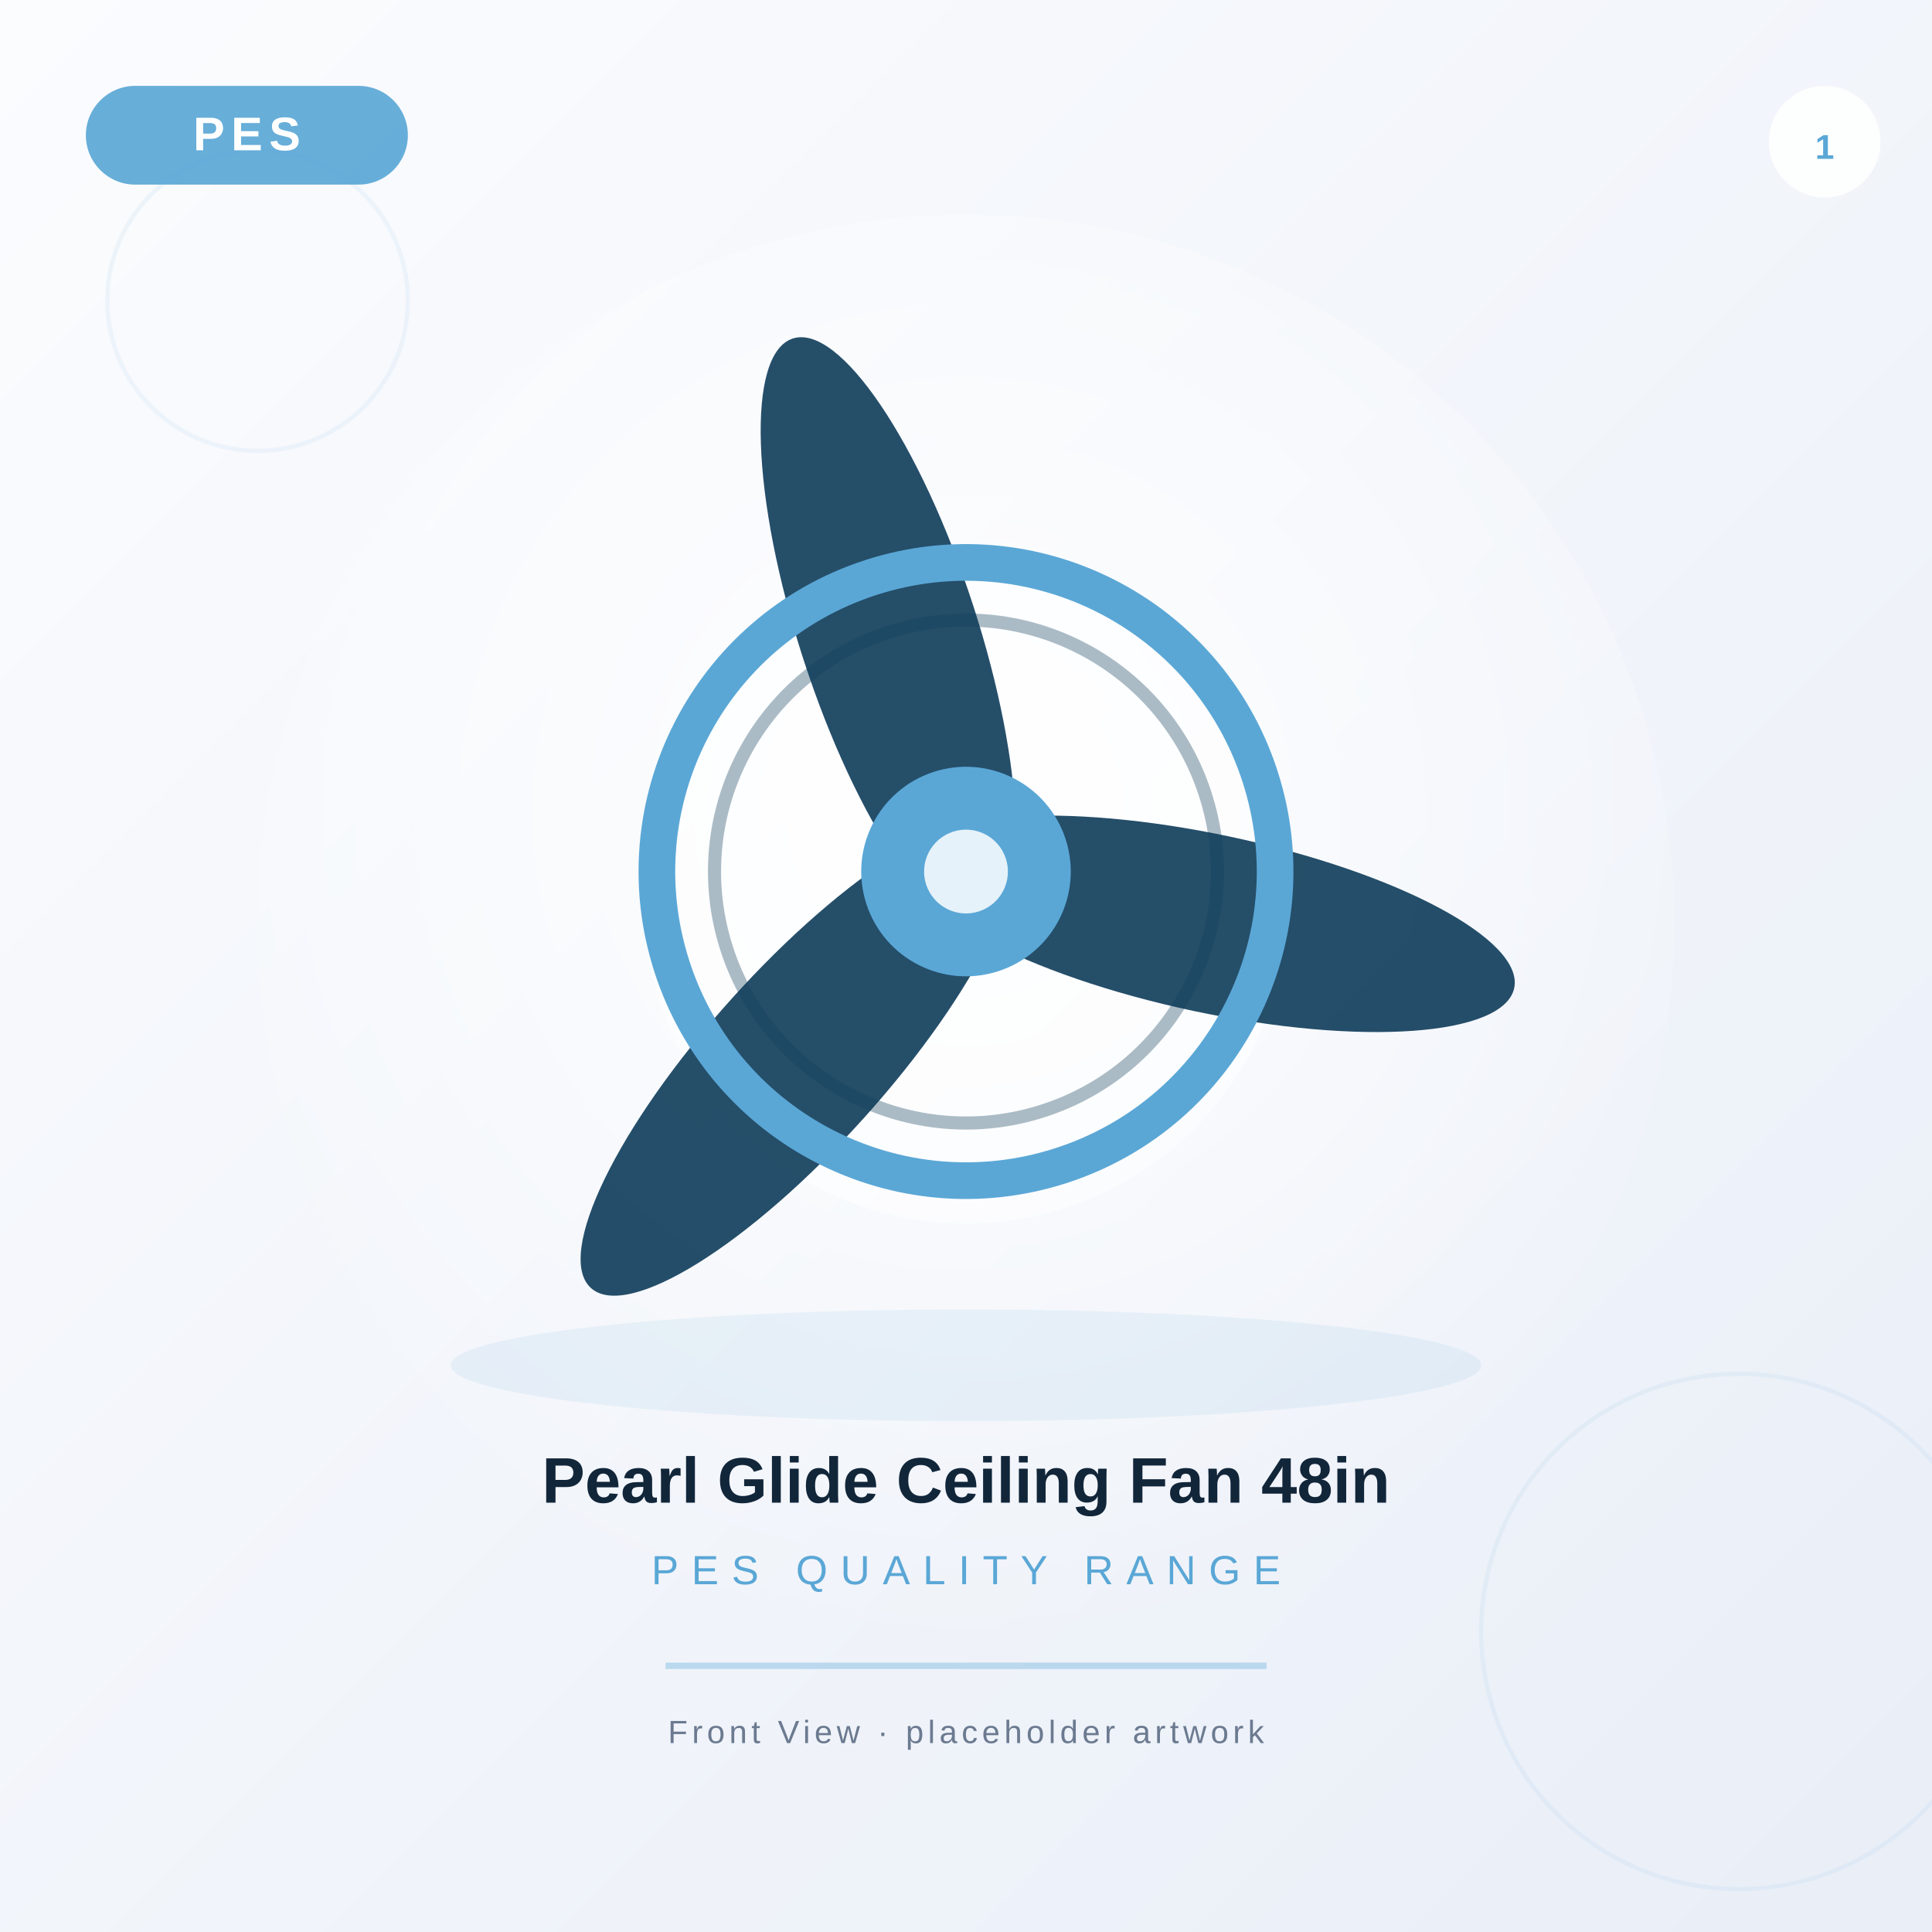
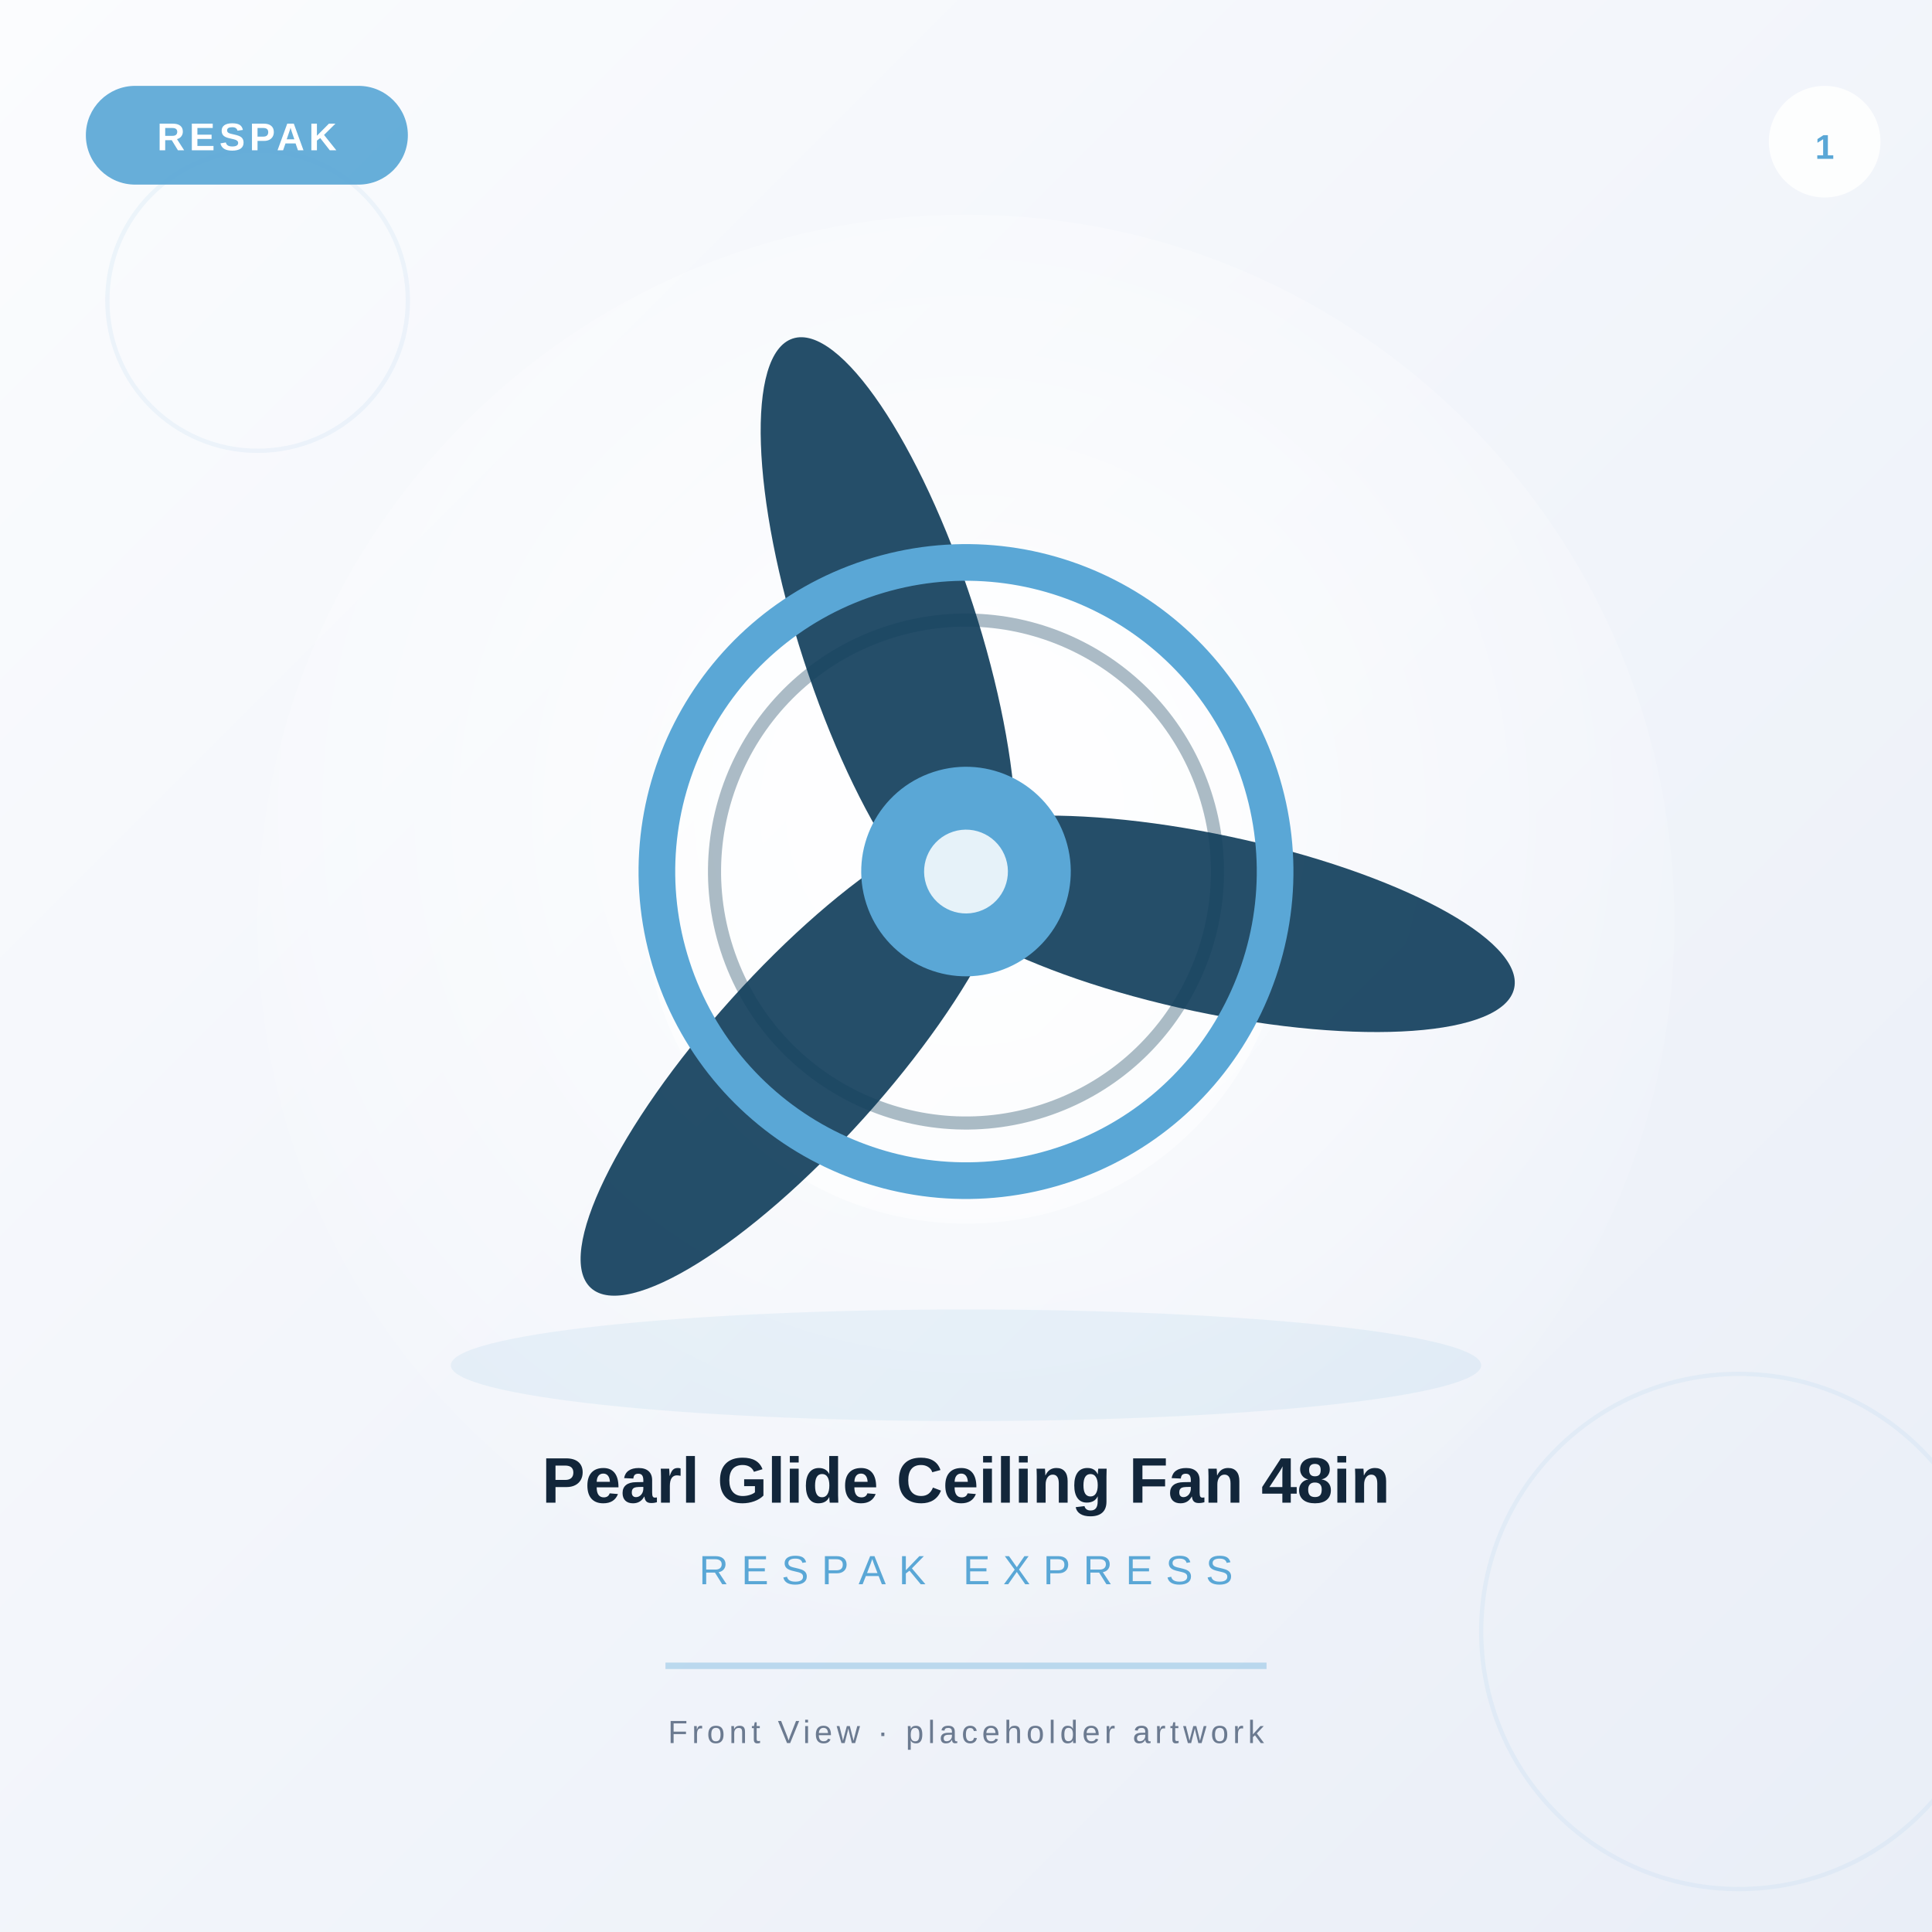
<svg xmlns="http://www.w3.org/2000/svg" width="900" height="900" viewBox="0 0 900 900">
  <defs>
    <linearGradient id="bgGrad" x1="0" y1="0" x2="1" y2="1">
      <stop offset="0" stop-color="#fbfcfe" />
      <stop offset="1" stop-color="#e9eef7" />
    </linearGradient>
    <linearGradient id="accentGrad" x1="0" y1="0" x2="1" y2="1">
      <stop offset="0" stop-color="#5aa7d6" />
      <stop offset="1" stop-color="#b3922a" />
    </linearGradient>
    <radialGradient id="spot" cx="0.5" cy="0.42" r="0.6">
      <stop offset="0" stop-color="#ffffff" stop-opacity="0.9" />
      <stop offset="1" stop-color="#ffffff" stop-opacity="0" />
    </radialGradient>
  </defs>
  <rect width="900" height="900" fill="url(#bgGrad)" />
  <circle cx="450" cy="430" r="330" fill="url(#spot)" />
  <g stroke="#5aa7d6" stroke-opacity="0.08">
    <circle cx="120" cy="140" r="70" fill="none" stroke-width="2" />
    <circle cx="810" cy="760" r="120" fill="none" stroke-width="2" />
  </g>
  <g transform="translate(450 420)">
    <ellipse cx="0" cy="216" rx="240" ry="26" fill="#5aa7d6" opacity="0.10" />
    <g transform="rotate(0)">
      <circle r="150" fill="#ffffff" opacity="0.55" />
      <g transform="translate(0 -14) scale(1.22)">
        <g transform="rotate(-18)">
          <g fill="#123f5c" opacity="0.92">
            <ellipse cx="0" cy="-96" rx="34" ry="118" transform="rotate(0)" />
            <ellipse cx="0" cy="-96" rx="34" ry="118" transform="rotate(120)" />
            <ellipse cx="0" cy="-96" rx="34" ry="118" transform="rotate(240)" />
          </g>
          <circle r="118" fill="none" stroke="#5aa7d6" stroke-width="14" />
          <circle r="96" fill="none" stroke="#123f5c" stroke-opacity="0.35" stroke-width="5" />
          <circle r="40" fill="#5aa7d6" />
          <circle r="16" fill="#fff" opacity="0.85" />
        </g>
      </g>
    </g>
  </g>
  <rect x="40" y="40" width="150" height="46" rx="23" fill="#5aa7d6" opacity="0.92" />
-   <text x="115" y="70" font-family="Arial,Helvetica,sans-serif" font-size="22" font-weight="800" letter-spacing="3" fill="#ffffff" text-anchor="middle">PES</text>
+   <text x="115" y="70" font-family="Arial,Helvetica,sans-serif" font-size="18" font-weight="800" letter-spacing="2" fill="#ffffff" text-anchor="middle">RESPAK</text>
  <circle cx="850" cy="66" r="26" fill="#ffffff" opacity="0.85" />
  <text x="850" y="74" font-family="Arial,Helvetica,sans-serif" font-size="16" font-weight="700" fill="#5aa7d6" text-anchor="middle">1</text>
  <text x="450" y="700" font-family="Arial,Helvetica,sans-serif" font-size="30" font-weight="700" fill="#12263a" text-anchor="middle">Pearl Glide Ceiling Fan 48in</text>
-   <text x="450" y="738" font-family="Arial,Helvetica,sans-serif" font-size="19" letter-spacing="6" fill="#5aa7d6" text-anchor="middle">PES QUALITY RANGE</text>
+   <text x="450" y="738" font-family="Arial,Helvetica,sans-serif" font-size="19" letter-spacing="6" fill="#5aa7d6" text-anchor="middle">RESPAK EXPRESS</text>
  <line x1="310" y1="776" x2="590" y2="776" stroke="#5aa7d6" stroke-opacity="0.35" stroke-width="3" />
  <text x="450" y="812" font-family="Arial,Helvetica,sans-serif" font-size="15" letter-spacing="2" fill="#6b7a90" text-anchor="middle">Front View · placeholder artwork</text>
</svg>
